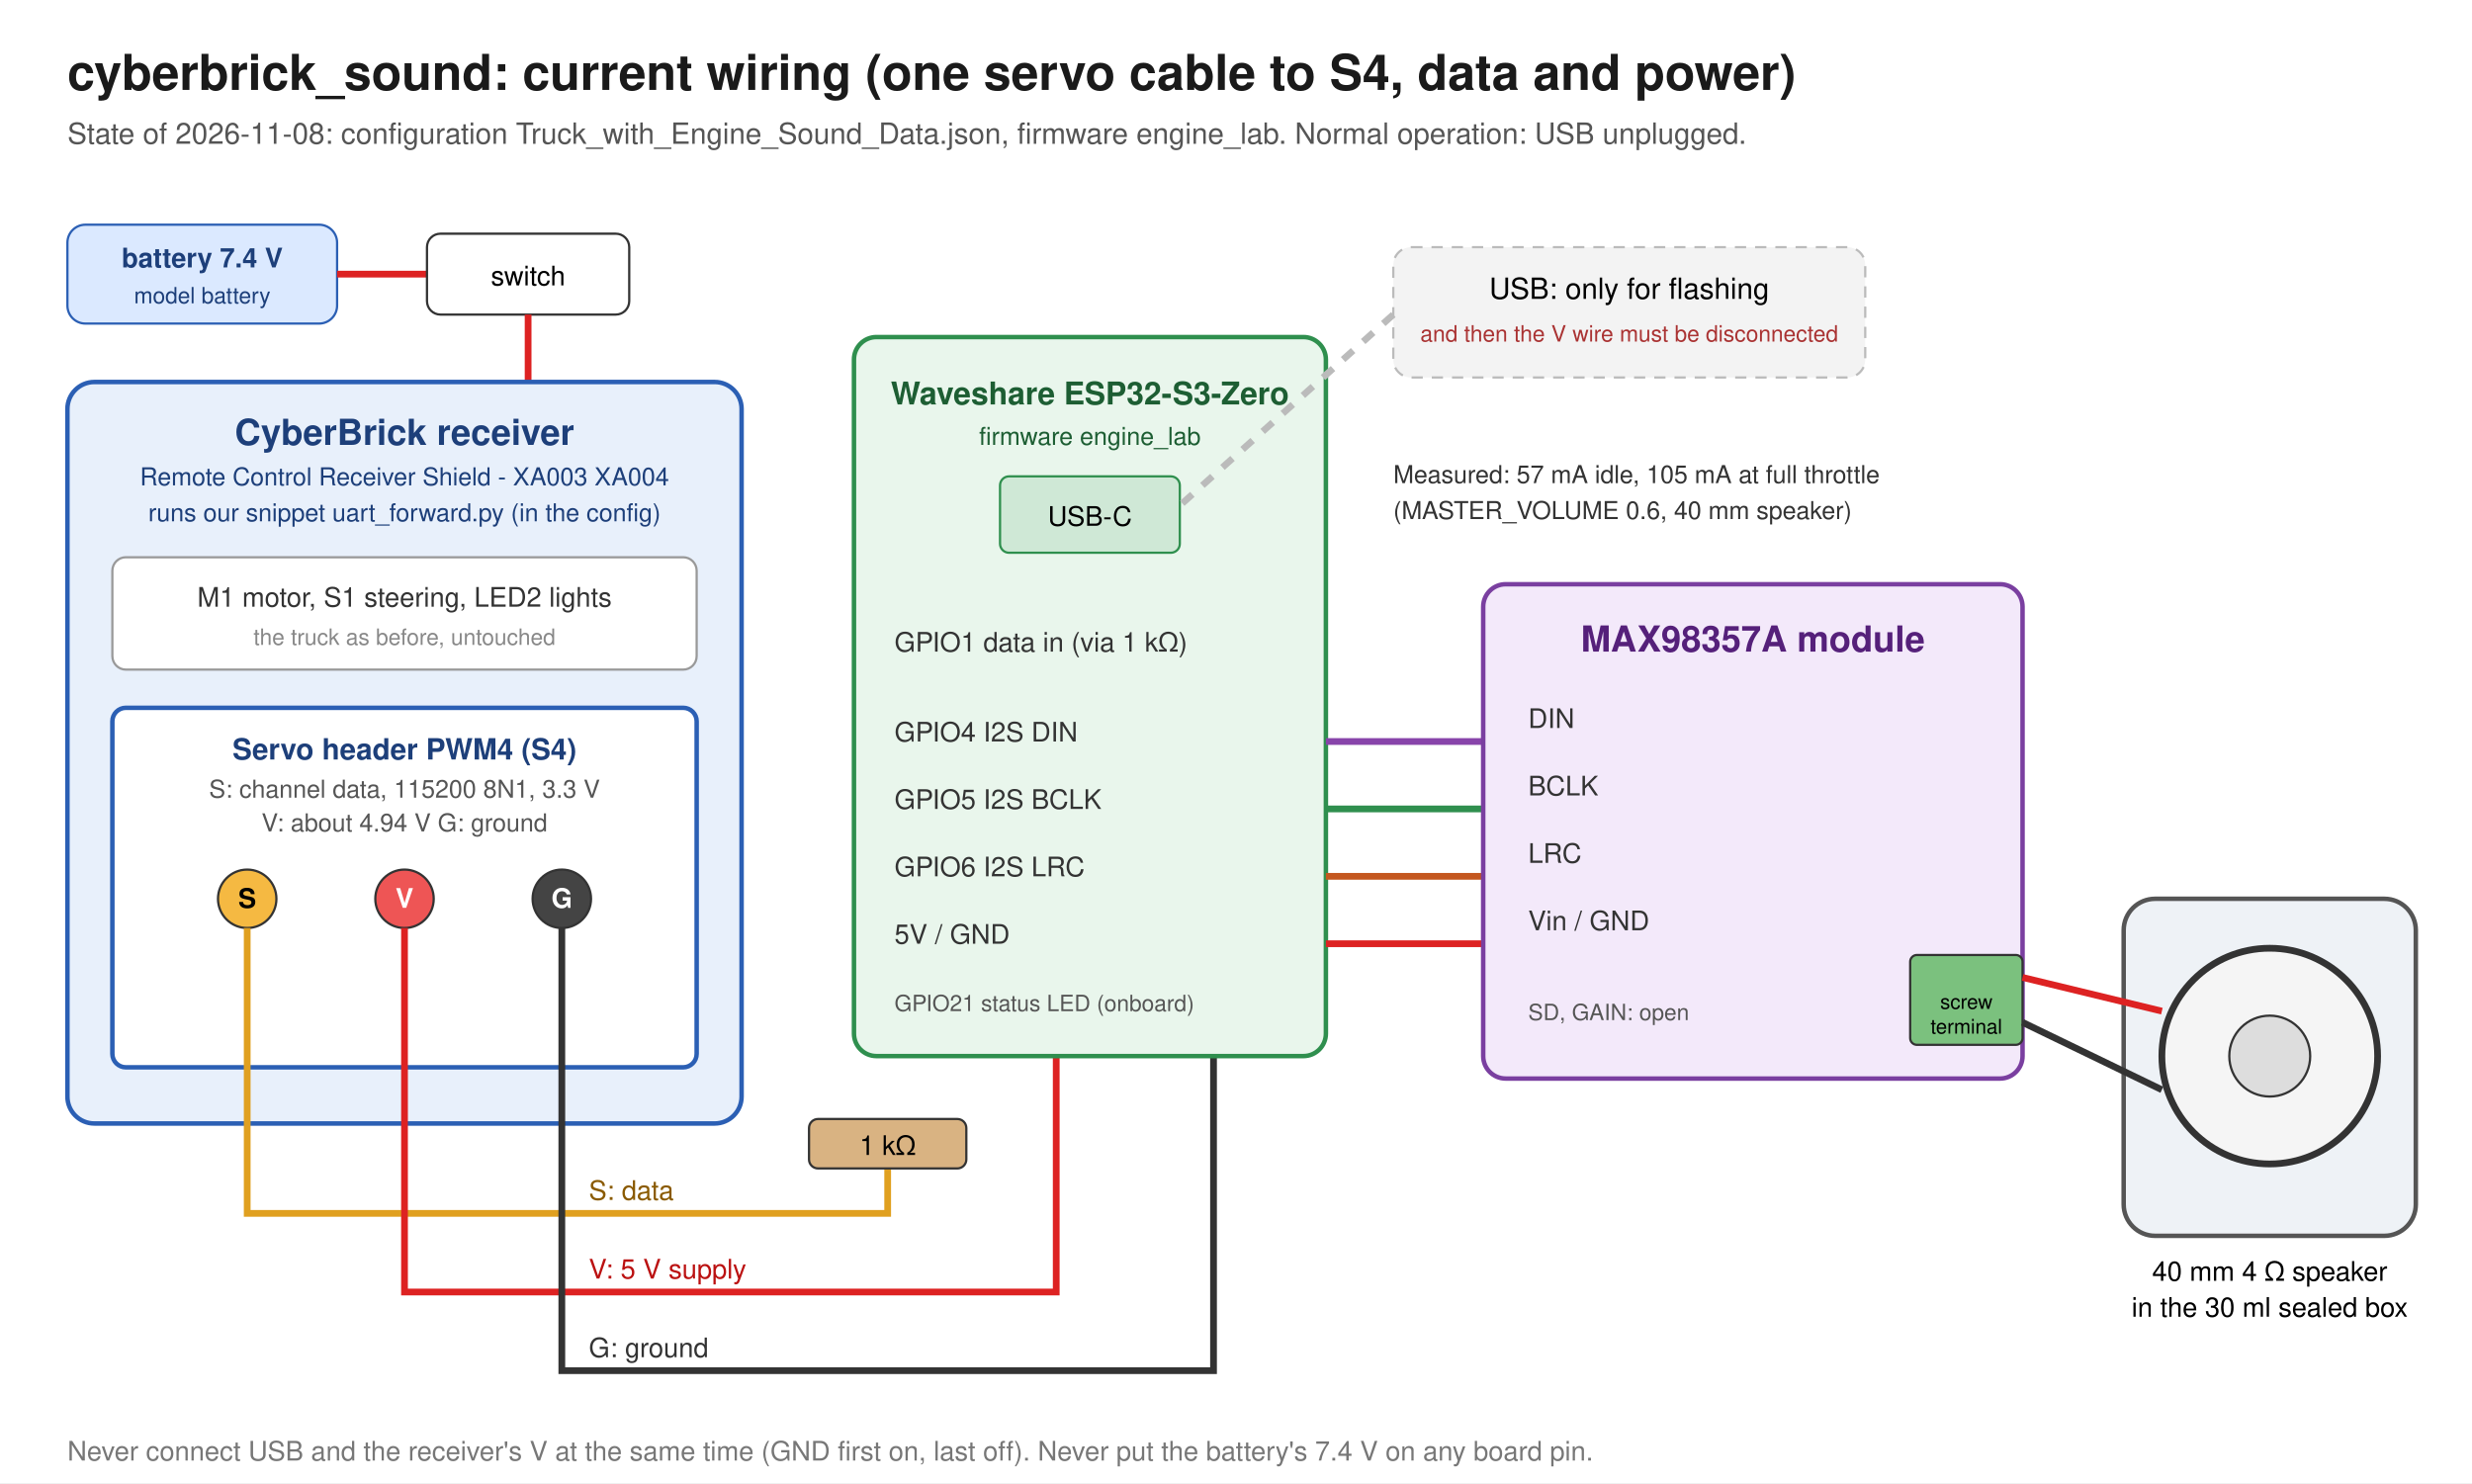
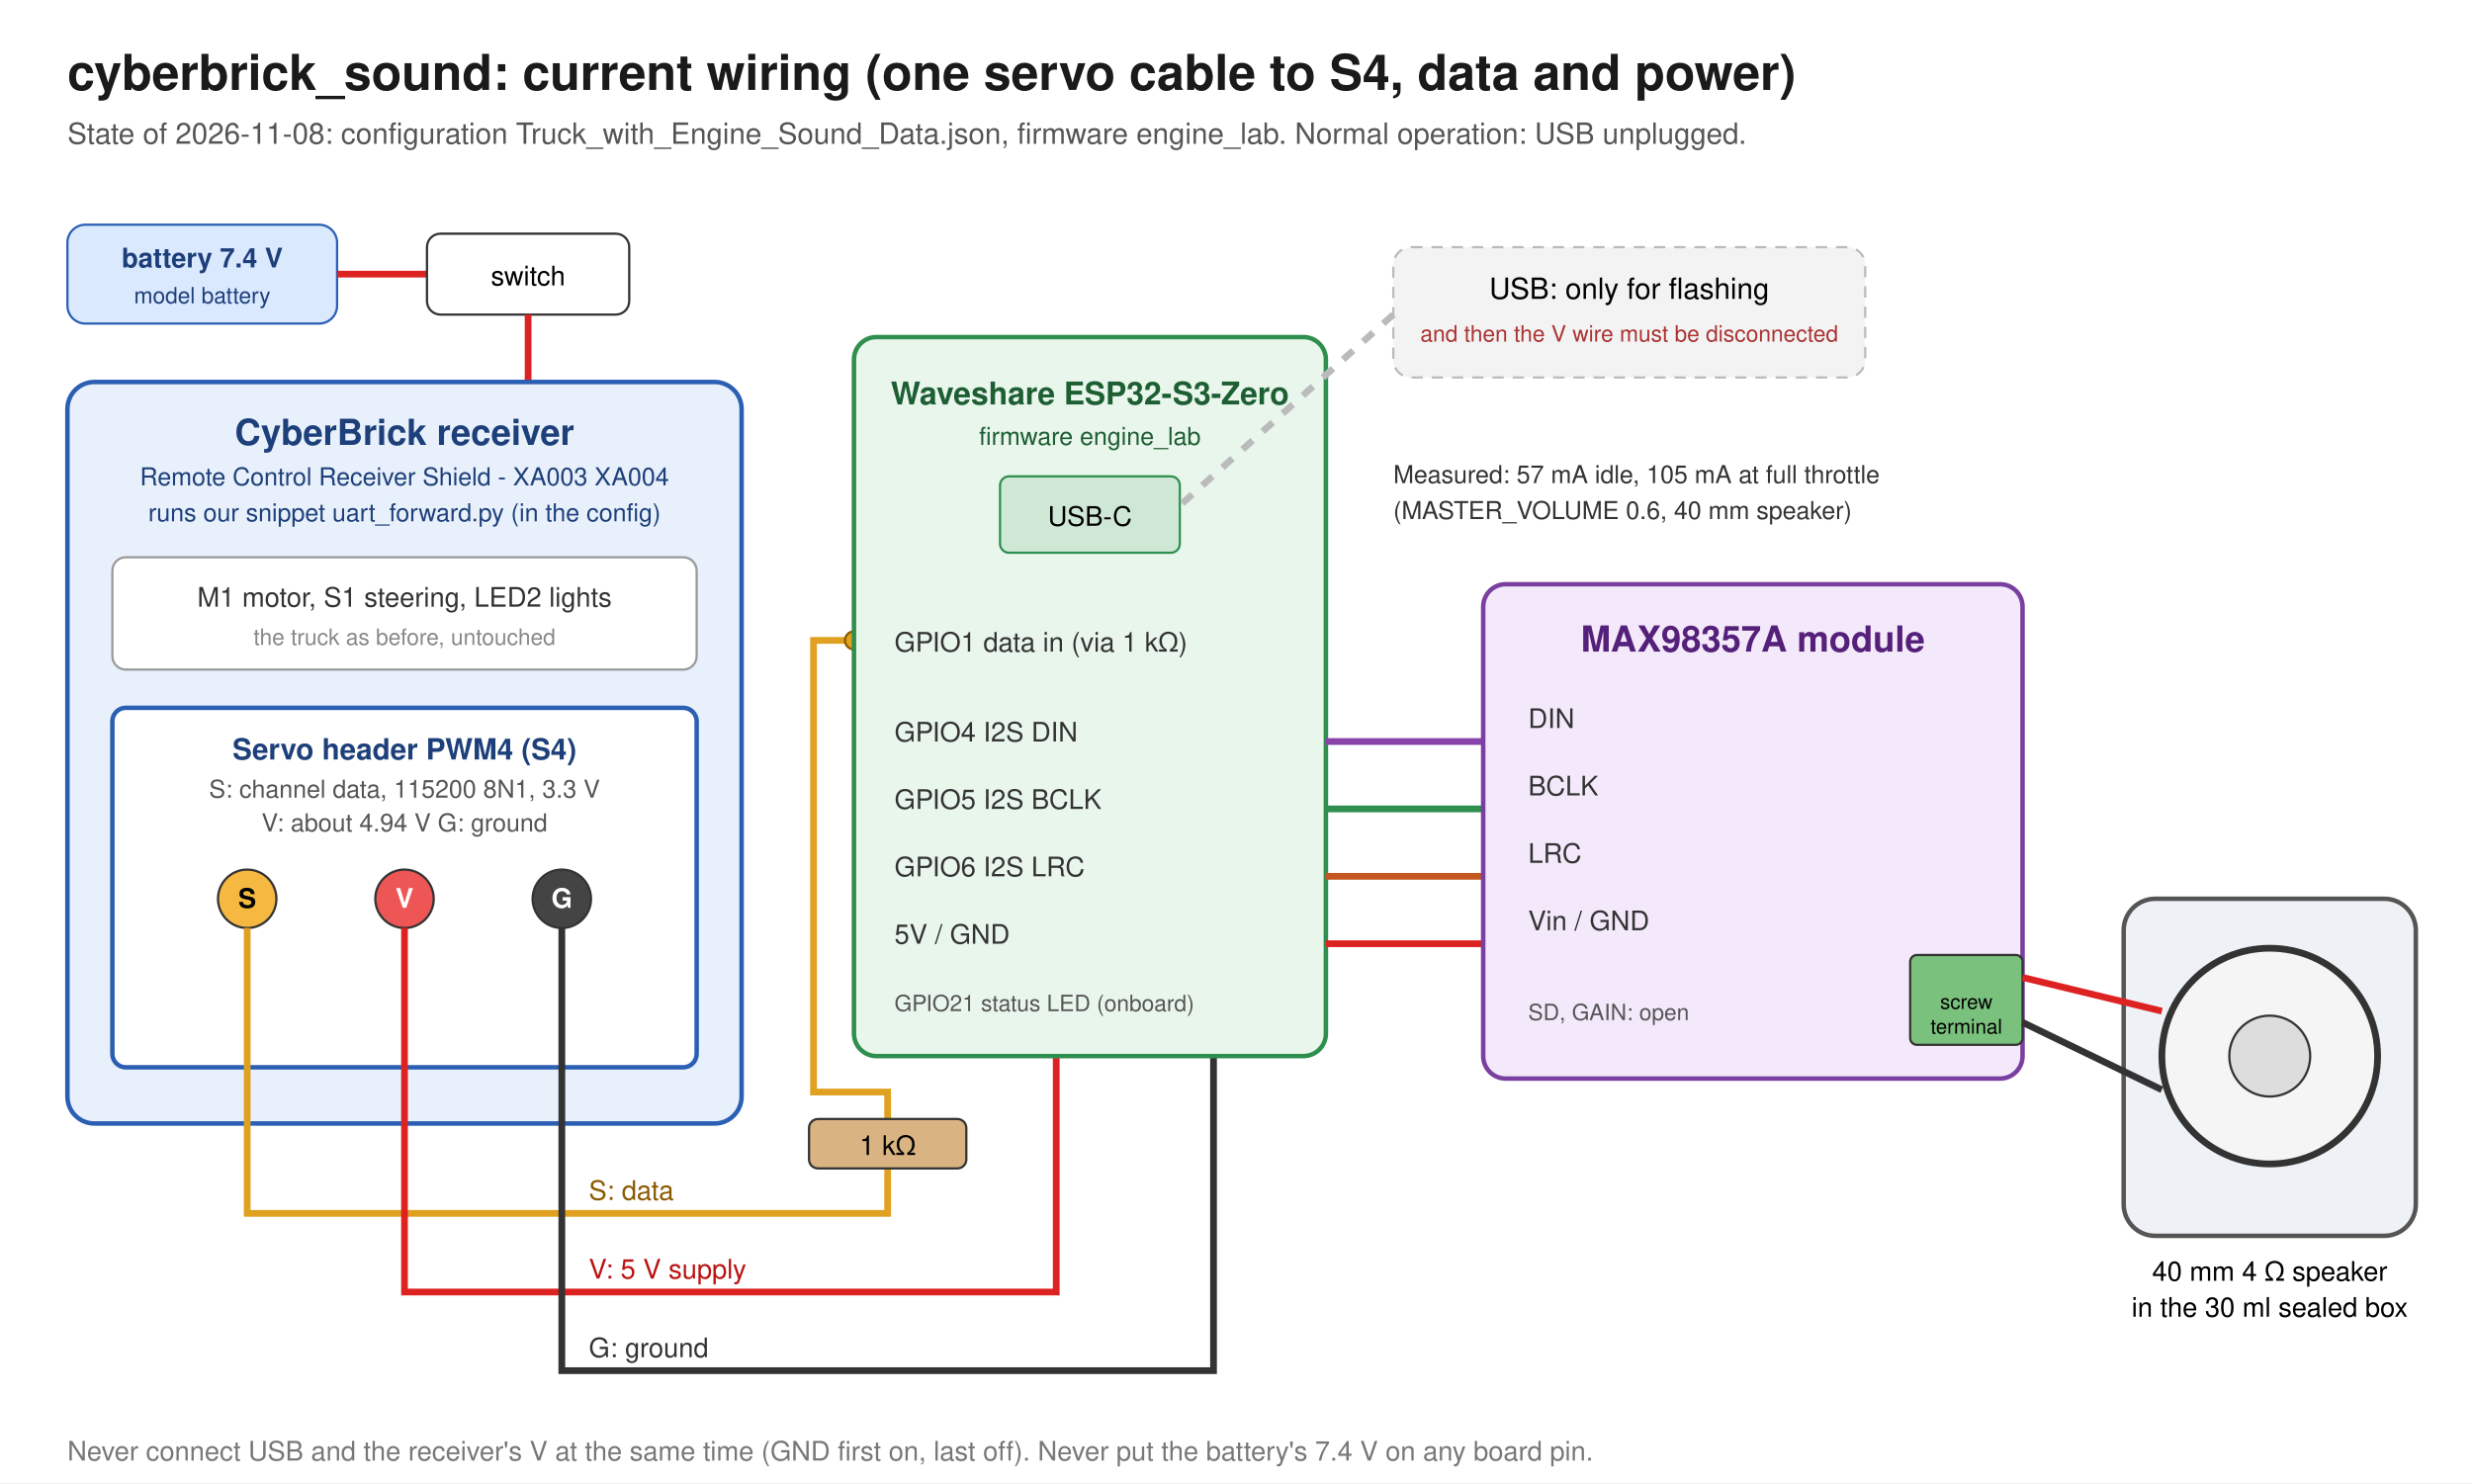
<svg xmlns="http://www.w3.org/2000/svg" viewBox="0 0 1100 660" font-family="Helvetica, Arial, sans-serif">
  <rect width="1100" height="660" fill="#ffffff" />
  <text x="30" y="40" font-size="22" font-weight="bold" fill="#1a1a1a">cyberbrick_sound: current wiring (one servo cable to S4, data and power)</text>
  <text x="30" y="64" font-size="13" fill="#555">State of 2026-11-08: configuration Truck_with_Engine_Sound_Data.json, firmware engine_lab. Normal operation: USB unplugged.</text>
  <rect x="30" y="100" width="120" height="44" rx="8" fill="#dbe9ff" stroke="#2b5fb4" />
  <text x="90" y="119" font-size="12" font-weight="bold" text-anchor="middle" fill="#1d3f7a">battery 7.4 V</text>
  <text x="90" y="135" font-size="10" text-anchor="middle" fill="#1d3f7a">model battery</text>
  <path d="M150 122 L190 122" stroke="#d22" stroke-width="3" />
  <rect x="190" y="104" width="90" height="36" rx="6" fill="#fff" stroke="#333" />
  <text x="235" y="127" font-size="12" text-anchor="middle">switch</text>
  <path d="M235 140 L235 170" stroke="#d22" stroke-width="3" />
  <rect x="30" y="170" width="300" height="330" rx="12" fill="#e8f0fb" stroke="#2b5fb4" stroke-width="2" />
  <text x="180" y="198" font-size="16" font-weight="bold" text-anchor="middle" fill="#1d3f7a">CyberBrick receiver</text>
  <text x="180" y="216" font-size="11" text-anchor="middle" fill="#1d3f7a">Remote Control Receiver Shield - XA003 XA004</text>
  <text x="180" y="232" font-size="11" text-anchor="middle" fill="#1d3f7a">runs our snippet uart_forward.py (in the config)</text>
  <rect x="50" y="248" width="260" height="50" rx="6" fill="#ffffff" stroke="#999" />
  <text x="180" y="270" font-size="12" text-anchor="middle" fill="#333">M1 motor, S1 steering, LED2 lights</text>
  <text x="180" y="287" font-size="10" text-anchor="middle" fill="#888">the truck as before, untouched</text>
  <rect x="50" y="315" width="260" height="160" rx="6" fill="#ffffff" stroke="#2b5fb4" stroke-width="2" />
  <text x="180" y="338" font-size="13" font-weight="bold" text-anchor="middle" fill="#1d3f7a">Servo header PWM4 (S4)</text>
  <text x="180" y="355" font-size="11" text-anchor="middle" fill="#555">S: channel data, 115200 8N1, 3.3 V</text>
  <text x="180" y="370" font-size="11" text-anchor="middle" fill="#555">V: about 4.94 V   G: ground</text>
  <circle cx="110" cy="400" r="13" fill="#f5b942" stroke="#333" />
  <text x="110" y="404" font-size="12" text-anchor="middle" font-weight="bold">S</text>
  <circle cx="180" cy="400" r="13" fill="#e55" stroke="#333" />
  <text x="180" y="404" font-size="12" text-anchor="middle" font-weight="bold" fill="#fff">V</text>
  <circle cx="250" cy="400" r="13" fill="#444" stroke="#333" />
  <text x="250" y="404" font-size="12" text-anchor="middle" font-weight="bold" fill="#fff">G</text>
  <path d="M110 413 L110 540 L395 540 L395 520" fill="none" stroke="#e0a020" stroke-width="3" />
+   <path d="M395 498 L395 486 L362 486 L362 285 L380 285" fill="none" stroke="#e0a020" stroke-width="3" />
+   <circle cx="380" cy="285" r="4" fill="#e0a020" stroke="#8a5a00" />
  <path d="M180 413 L180 575 L470 575 L470 470" fill="none" stroke="#d22" stroke-width="3" />
  <path d="M250 413 L250 610 L540 610 L540 470" fill="none" stroke="#333" stroke-width="3" />
  <text x="262" y="534" font-size="12" fill="#8a5a00">S: data</text>
  <text x="262" y="569" font-size="12" fill="#b11">V: 5 V supply</text>
  <text x="262" y="604" font-size="12" fill="#333">G: ground</text>
  <rect x="360" y="498" width="70" height="22" rx="4" fill="#d9b382" stroke="#333" />
  <text x="395" y="514" font-size="12" text-anchor="middle">1 kΩ</text>
  <rect x="380" y="150" width="210" height="320" rx="10" fill="#e9f6ec" stroke="#2f8f4e" stroke-width="2" />
  <text x="485" y="180" font-size="14" font-weight="bold" text-anchor="middle" fill="#1d5e33">Waveshare ESP32-S3-Zero</text>
  <text x="485" y="198" font-size="11" text-anchor="middle" fill="#1d5e33">firmware engine_lab</text>
  <rect x="445" y="212" width="80" height="34" rx="4" fill="#cfe8d6" stroke="#2f8f4e" />
  <text x="485" y="234" font-size="12" text-anchor="middle">USB-C</text>
  <text x="398" y="290" font-size="12" fill="#333">GPIO1  data in (via 1 kΩ)</text>
  <text x="398" y="330" font-size="12" fill="#333">GPIO4  I2S DIN</text>
  <text x="398" y="360" font-size="12" fill="#333">GPIO5  I2S BCLK</text>
  <text x="398" y="390" font-size="12" fill="#333">GPIO6  I2S LRC</text>
  <text x="398" y="420" font-size="12" fill="#333">5V  /  GND</text>
  <text x="398" y="450" font-size="10" fill="#555">GPIO21 status LED (onboard)</text>
  <rect x="620" y="110" width="210" height="58" rx="8" fill="#f3f3f3" stroke="#bbb" stroke-dasharray="5 4" />
  <text x="725" y="133" font-size="13" text-anchor="middle">USB: only for flashing</text>
  <text x="725" y="152" font-size="10" text-anchor="middle" fill="#a33">and then the V wire must be disconnected</text>
  <path d="M620 140 L525 225" fill="none" stroke="#bbb" stroke-width="3" stroke-dasharray="6 6" />
  <path d="M590 330 L700 330" stroke="#8844aa" stroke-width="3" fill="none" />
  <path d="M590 360 L740 360" stroke="#2f8f4e" stroke-width="3" fill="none" />
  <path d="M590 390 L780 390" stroke="#c4571e" stroke-width="3" fill="none" />
  <path d="M590 420 L820 420" stroke="#d22" stroke-width="3" fill="none" />
  <rect x="660" y="260" width="240" height="220" rx="10" fill="#f3e9fa" stroke="#7a3fa0" stroke-width="2" />
  <text x="780" y="290" font-size="16" font-weight="bold" text-anchor="middle" fill="#55207a">MAX98357A module</text>
  <text x="680" y="324" font-size="12" fill="#333">DIN</text>
  <text x="680" y="354" font-size="12" fill="#333">BCLK</text>
  <text x="680" y="384" font-size="12" fill="#333">LRC</text>
  <text x="680" y="414" font-size="12" fill="#333">Vin / GND</text>
  <text x="680" y="454" font-size="10" fill="#555">SD, GAIN: open</text>
  <rect x="850" y="425" width="50" height="40" rx="3" fill="#7bc17e" stroke="#333" />
  <text x="875" y="449" font-size="9" text-anchor="middle">screw</text>
  <text x="875" y="460" font-size="9" text-anchor="middle">terminal</text>
  <rect x="945" y="400" width="130" height="150" rx="14" fill="#eef2f6" stroke="#555" stroke-width="2" />
  <circle cx="1010" cy="470" r="48" fill="#f5f5f5" stroke="#333" stroke-width="3" />
  <circle cx="1010" cy="470" r="18" fill="#ddd" stroke="#333" />
  <text x="1010" y="570" font-size="12" text-anchor="middle">40 mm 4 Ω speaker</text>
  <text x="1010" y="586" font-size="12" text-anchor="middle">in the 30 ml sealed box</text>
  <path d="M900 435 L962 450" stroke="#d22" stroke-width="3" fill="none" />
  <path d="M900 455 L962 485" stroke="#333" stroke-width="3" fill="none" />
  <text x="620" y="215" font-size="11" fill="#333">Measured: 57 mA idle, 105 mA at full throttle</text>
  <text x="620" y="231" font-size="11" fill="#333">(MASTER_VOLUME 0.6, 40 mm speaker)</text>
  <text x="30" y="650" font-size="12" fill="#777">Never connect USB and the receiver's V at the same time (GND first on, last off). Never put the battery's 7.4 V on any board pin.</text>
</svg>
